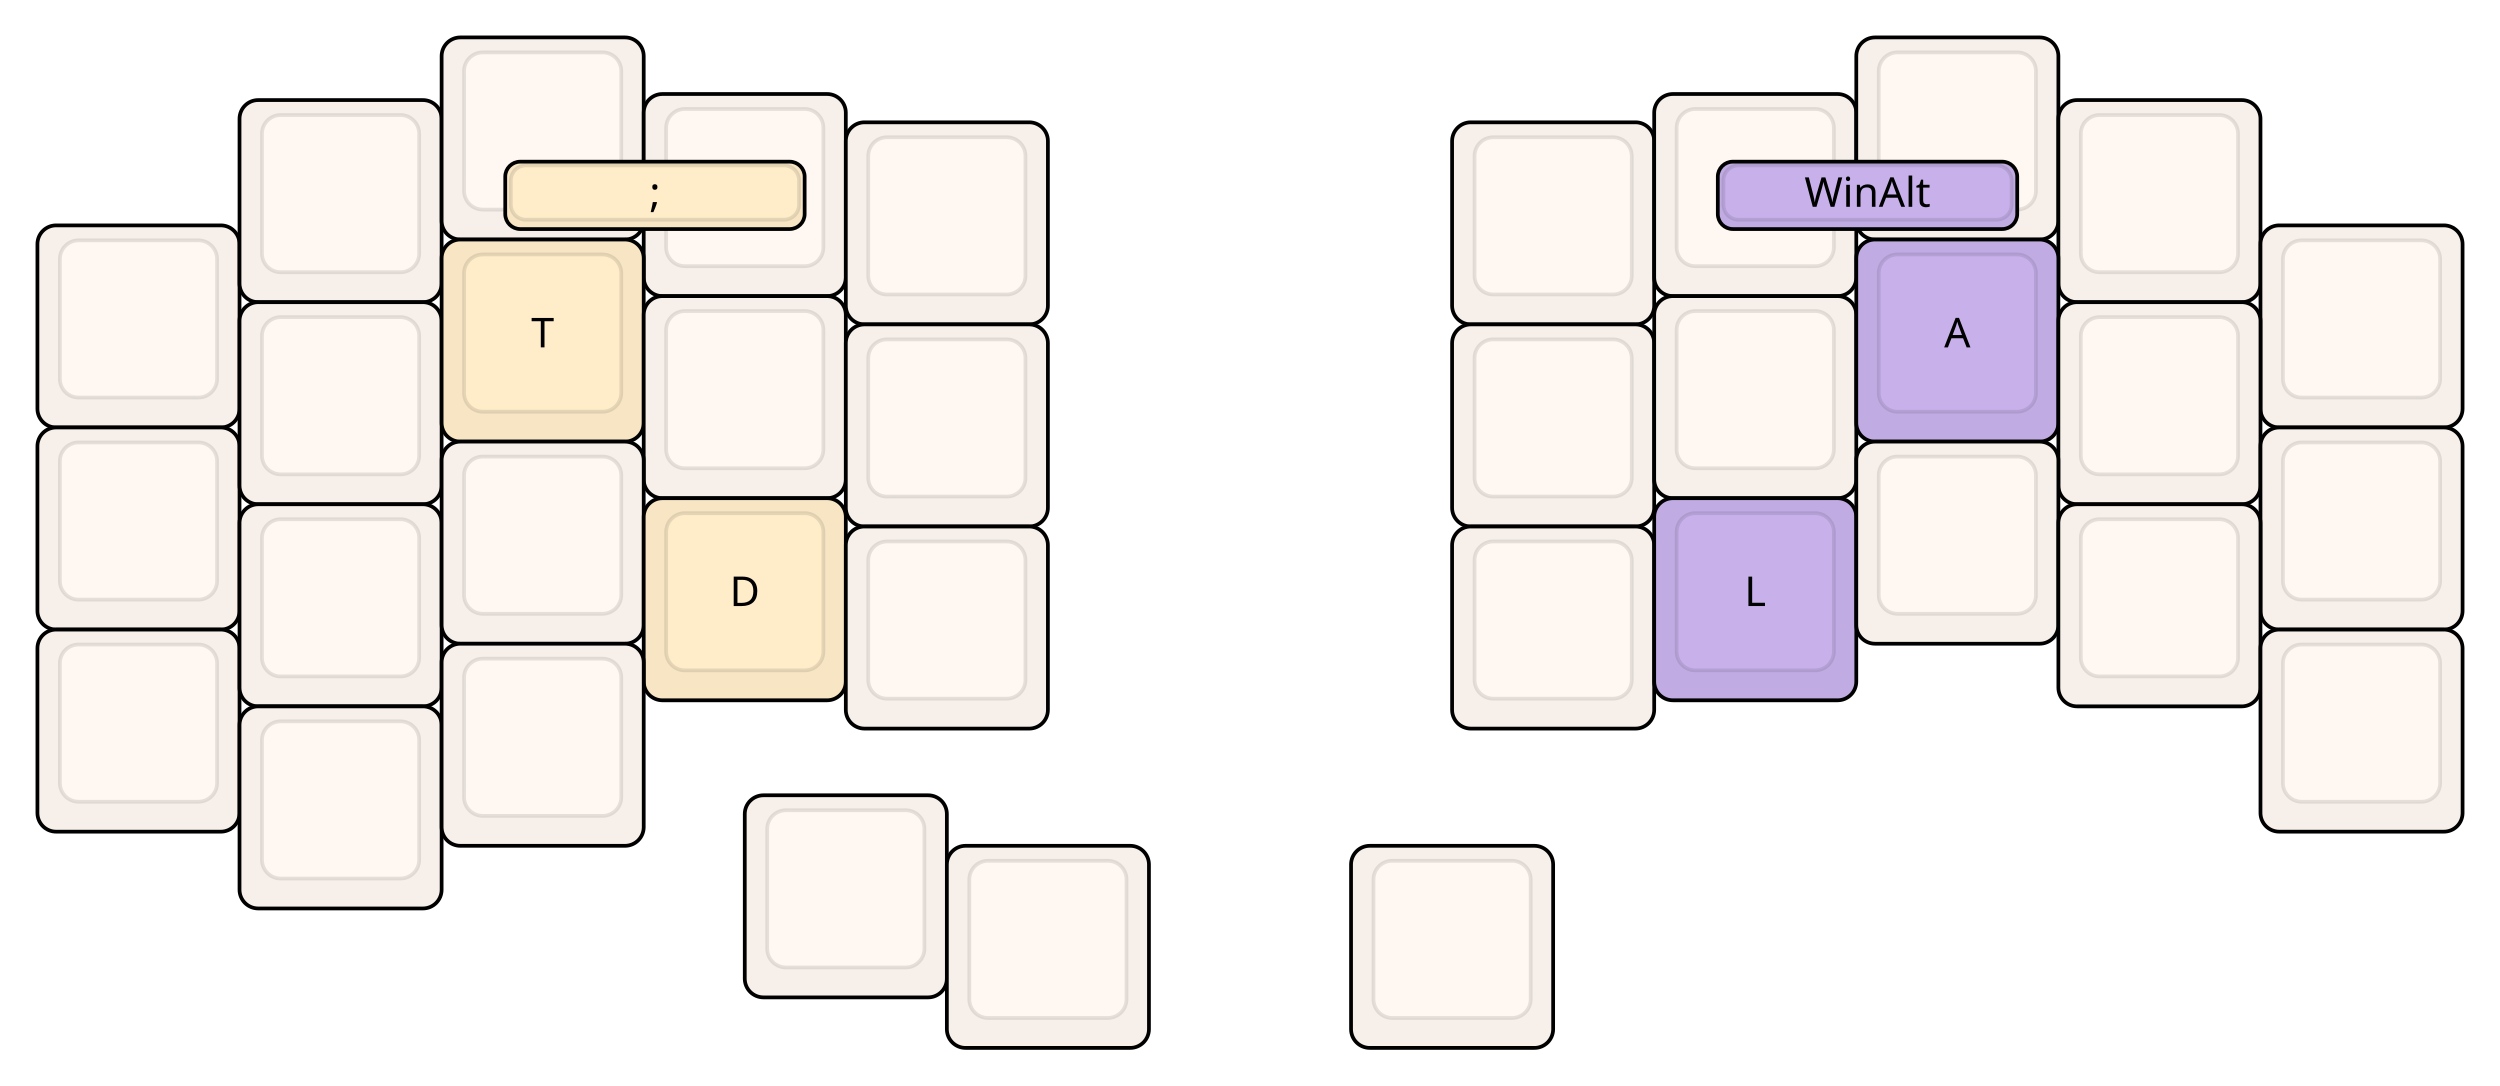
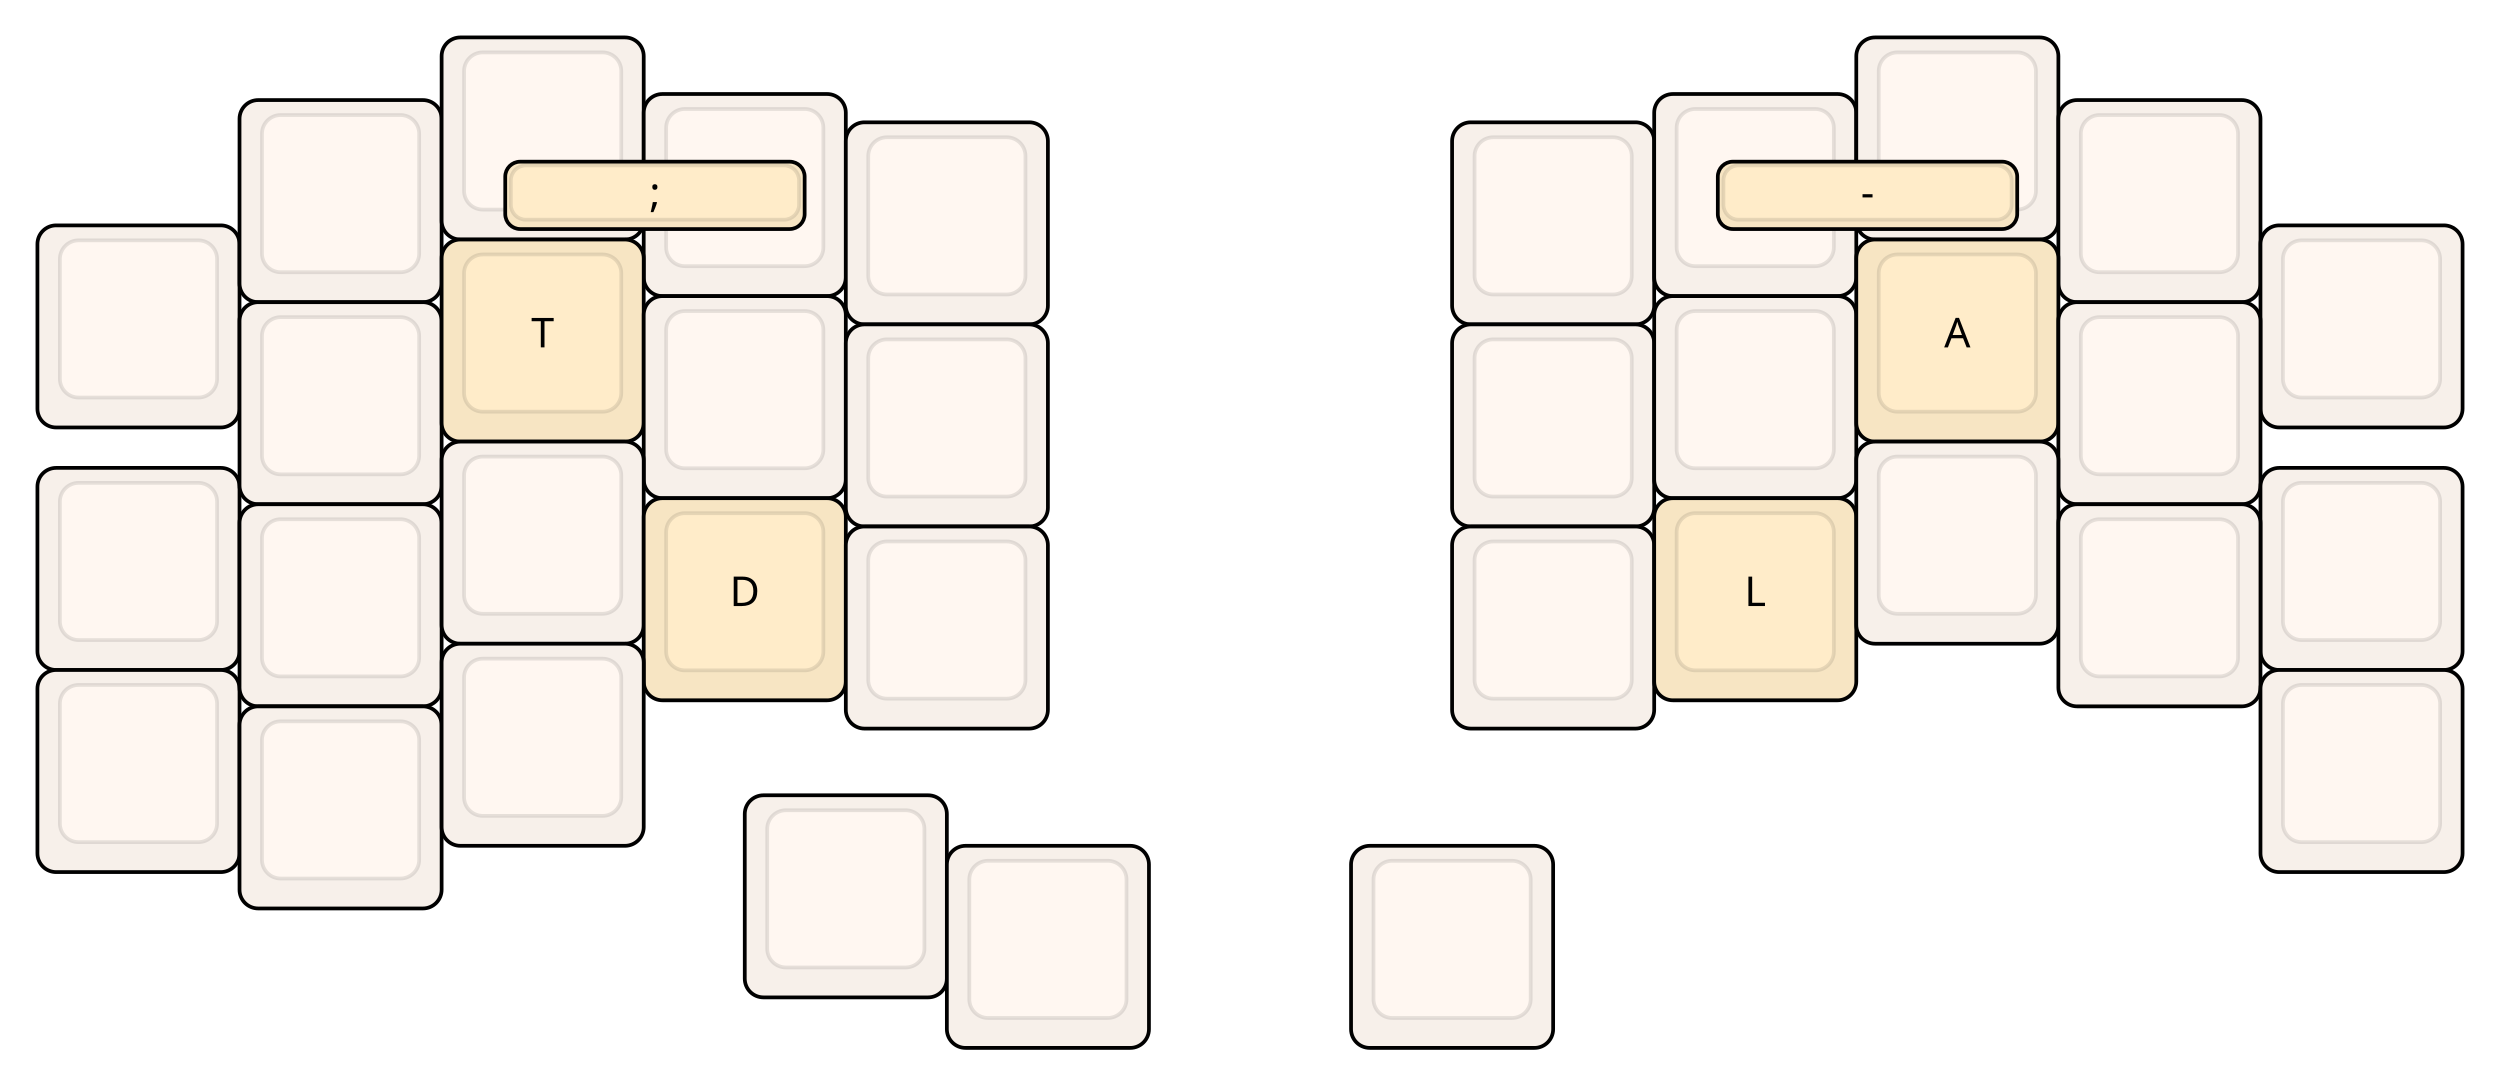
<svg xmlns="http://www.w3.org/2000/svg" width="668px" height="290x" viewBox="0 0 668 290">
  <style type="text/css">
    .keycap .border { stroke: black; stroke-width: 1; }
    .keycap .inner.border { stroke: rgba(0,0,0,.1); }
    .keycap { font-family: sans-serif; font-size: 11px}
    .combo-output { font-family: sans-serif; font-size: 16px}
    .combos .keycap { font-size: 8px}
  </style>
  <g class="keycap combo_background">
    <rect x="10" y="60.22" width="54" height="54" rx="5" fill="#f7f0ea" class="outer border" />
    <rect x="16" y="64.22" width="42" height="42" rx="5" fill="#fff7f1" class="inner border" />
  </g>
  <g class="keycap combo_background">
    <rect x="64" y="26.74" width="54" height="54" rx="5" fill="#f7f0ea" class="outer border" />
    <rect x="70" y="30.74" width="42" height="42" rx="5" fill="#fff7f1" class="inner border" />
  </g>
  <g class="keycap combo_background">
    <rect x="118" y="10" width="54" height="54" rx="5" fill="#f7f0ea" class="outer border" />
    <rect x="124" y="14" width="42" height="42" rx="5" fill="#fff7f1" class="inner border" />
  </g>
  <g class="keycap combo_background">
    <rect x="172" y="25.12" width="54" height="54" rx="5" fill="#f7f0ea" class="outer border" />
    <rect x="178" y="29.12" width="42" height="42" rx="5" fill="#fff7f1" class="inner border" />
  </g>
  <g class="keycap combo_background">
    <rect x="226" y="32.68" width="54" height="54" rx="5" fill="#f7f0ea" class="outer border" />
    <rect x="232" y="36.68" width="42" height="42" rx="5" fill="#fff7f1" class="inner border" />
  </g>
  <g class="keycap combo_background">
    <rect x="388" y="32.68" width="54" height="54" rx="5" fill="#f7f0ea" class="outer border" />
    <rect x="394" y="36.68" width="42" height="42" rx="5" fill="#fff7f1" class="inner border" />
  </g>
  <g class="keycap combo_background">
    <rect x="442" y="25.12" width="54" height="54" rx="5" fill="#f7f0ea" class="outer border" />
    <rect x="448" y="29.12" width="42" height="42" rx="5" fill="#fff7f1" class="inner border" />
  </g>
  <g class="keycap combo_background">
    <rect x="496" y="10" width="54" height="54" rx="5" fill="#f7f0ea" class="outer border" />
    <rect x="502" y="14" width="42" height="42" rx="5" fill="#fff7f1" class="inner border" />
  </g>
  <g class="keycap combo_background">
    <rect x="550" y="26.74" width="54" height="54" rx="5" fill="#f7f0ea" class="outer border" />
    <rect x="556" y="30.74" width="42" height="42" rx="5" fill="#fff7f1" class="inner border" />
  </g>
  <g class="keycap combo_background">
    <rect x="604" y="60.22" width="54" height="54" rx="5" fill="#f7f0ea" class="outer border" />
    <rect x="610" y="64.22" width="42" height="42" rx="5" fill="#fff7f1" class="inner border" />
  </g>
  <g class="keycap combo_background">
-     <rect x="10" y="114.22" width="54" height="54" rx="5" fill="#f7f0ea" class="outer border" />
-     <rect x="16" y="118.22" width="42" height="42" rx="5" fill="#fff7f1" class="inner border" />
+     <rect x="10" y="125.02" width="54" height="54" rx="5" fill="#f7f0ea" class="outer border" />
+     <rect x="16" y="129.02" width="42" height="42" rx="5" fill="#fff7f1" class="inner border" />
  </g>
  <g class="keycap combo_background">
    <rect x="64" y="80.74" width="54" height="54" rx="5" fill="#f7f0ea" class="outer border" />
    <rect x="70" y="84.74" width="42" height="42" rx="5" fill="#fff7f1" class="inner border" />
  </g>
  <g class="keycap default">
    <rect x="118" y="64" width="54" height="54" rx="5" fill="#f7e5c3" class="outer border" />
    <rect x="124" y="68" width="42" height="42" rx="5" fill="#ffecc9" class="inner border" />
    <text x="145" y="89" text-anchor="middle" dominant-baseline="middle" class="main">
      <tspan x="145" dy="0">T</tspan>
    </text>
  </g>
  <g class="keycap combo_background">
    <rect x="172" y="79.12" width="54" height="54" rx="5" fill="#f7f0ea" class="outer border" />
    <rect x="178" y="83.12" width="42" height="42" rx="5" fill="#fff7f1" class="inner border" />
  </g>
  <g class="keycap combo_background">
    <rect x="226" y="86.68" width="54" height="54" rx="5" fill="#f7f0ea" class="outer border" />
    <rect x="232" y="90.68" width="42" height="42" rx="5" fill="#fff7f1" class="inner border" />
  </g>
  <g class="keycap combo_background">
    <rect x="388" y="86.68" width="54" height="54" rx="5" fill="#f7f0ea" class="outer border" />
    <rect x="394" y="90.68" width="42" height="42" rx="5" fill="#fff7f1" class="inner border" />
  </g>
  <g class="keycap combo_background">
    <rect x="442" y="79.12" width="54" height="54" rx="5" fill="#f7f0ea" class="outer border" />
    <rect x="448" y="83.12" width="42" height="42" rx="5" fill="#fff7f1" class="inner border" />
  </g>
-   <g class="keycap layer_down">
-     <rect x="496" y="64" width="54" height="54" rx="5" fill="#c1abe3" class="outer border" />
-     <rect x="502" y="68" width="42" height="42" rx="5" fill="#c8b1eb" class="inner border" />
+   <g class="keycap default">
+     <rect x="496" y="64" width="54" height="54" rx="5" fill="#f7e5c3" class="outer border" />
+     <rect x="502" y="68" width="42" height="42" rx="5" fill="#ffecc9" class="inner border" />
    <text x="523" y="89" text-anchor="middle" dominant-baseline="middle" class="main">
      <tspan x="523" dy="0">A</tspan>
    </text>
  </g>
  <g class="keycap combo_background">
    <rect x="550" y="80.74" width="54" height="54" rx="5" fill="#f7f0ea" class="outer border" />
    <rect x="556" y="84.74" width="42" height="42" rx="5" fill="#fff7f1" class="inner border" />
  </g>
  <g class="keycap combo_background">
-     <rect x="604" y="114.22" width="54" height="54" rx="5" fill="#f7f0ea" class="outer border" />
-     <rect x="610" y="118.22" width="42" height="42" rx="5" fill="#fff7f1" class="inner border" />
+     <rect x="604" y="125.02" width="54" height="54" rx="5" fill="#f7f0ea" class="outer border" />
+     <rect x="610" y="129.02" width="42" height="42" rx="5" fill="#fff7f1" class="inner border" />
  </g>
  <g class="keycap combo_background">
-     <rect x="10" y="168.22" width="54" height="54" rx="5" fill="#f7f0ea" class="outer border" />
-     <rect x="16" y="172.22" width="42" height="42" rx="5" fill="#fff7f1" class="inner border" />
+     <rect x="10" y="179.02" width="54" height="54" rx="5" fill="#f7f0ea" class="outer border" />
+     <rect x="16" y="183.02" width="42" height="42" rx="5" fill="#fff7f1" class="inner border" />
  </g>
  <g class="keycap combo_background">
    <rect x="64" y="134.74" width="54" height="54" rx="5" fill="#f7f0ea" class="outer border" />
    <rect x="70" y="138.74" width="42" height="42" rx="5" fill="#fff7f1" class="inner border" />
  </g>
  <g class="keycap combo_background">
    <rect x="118" y="118" width="54" height="54" rx="5" fill="#f7f0ea" class="outer border" />
    <rect x="124" y="122" width="42" height="42" rx="5" fill="#fff7f1" class="inner border" />
  </g>
  <g class="keycap default">
    <rect x="172" y="133.12" width="54" height="54" rx="5" fill="#f7e5c3" class="outer border" />
    <rect x="178" y="137.12" width="42" height="42" rx="5" fill="#ffecc9" class="inner border" />
    <text x="199" y="158.12" text-anchor="middle" dominant-baseline="middle" class="main">
      <tspan x="199" dy="0">D</tspan>
    </text>
  </g>
  <g class="keycap combo_background">
    <rect x="226" y="140.68" width="54" height="54" rx="5" fill="#f7f0ea" class="outer border" />
    <rect x="232" y="144.68" width="42" height="42" rx="5" fill="#fff7f1" class="inner border" />
  </g>
  <g class="keycap combo_background">
    <rect x="388" y="140.68" width="54" height="54" rx="5" fill="#f7f0ea" class="outer border" />
    <rect x="394" y="144.68" width="42" height="42" rx="5" fill="#fff7f1" class="inner border" />
  </g>
-   <g class="keycap layer_down">
-     <rect x="442" y="133.12" width="54" height="54" rx="5" fill="#c1abe3" class="outer border" />
-     <rect x="448" y="137.12" width="42" height="42" rx="5" fill="#c8b1eb" class="inner border" />
+   <g class="keycap default">
+     <rect x="442" y="133.12" width="54" height="54" rx="5" fill="#f7e5c3" class="outer border" />
+     <rect x="448" y="137.12" width="42" height="42" rx="5" fill="#ffecc9" class="inner border" />
    <text x="469" y="158.12" text-anchor="middle" dominant-baseline="middle" class="main">
      <tspan x="469" dy="0">L</tspan>
    </text>
  </g>
  <g class="keycap combo_background">
    <rect x="496" y="118" width="54" height="54" rx="5" fill="#f7f0ea" class="outer border" />
    <rect x="502" y="122" width="42" height="42" rx="5" fill="#fff7f1" class="inner border" />
  </g>
  <g class="keycap combo_background">
    <rect x="550" y="134.74" width="54" height="54" rx="5" fill="#f7f0ea" class="outer border" />
    <rect x="556" y="138.74" width="42" height="42" rx="5" fill="#fff7f1" class="inner border" />
  </g>
  <g class="keycap combo_background">
-     <rect x="604" y="168.22" width="54" height="54" rx="5" fill="#f7f0ea" class="outer border" />
-     <rect x="610" y="172.22" width="42" height="42" rx="5" fill="#fff7f1" class="inner border" />
+     <rect x="604" y="179.02" width="54" height="54" rx="5" fill="#f7f0ea" class="outer border" />
+     <rect x="610" y="183.02" width="42" height="42" rx="5" fill="#fff7f1" class="inner border" />
  </g>
  <g class="keycap combo_background">
    <rect x="64" y="188.74" width="54" height="54" rx="5" fill="#f7f0ea" class="outer border" />
    <rect x="70" y="192.74" width="42" height="42" rx="5" fill="#fff7f1" class="inner border" />
  </g>
  <g class="keycap combo_background">
    <rect x="118" y="172" width="54" height="54" rx="5" fill="#f7f0ea" class="outer border" />
    <rect x="124" y="176" width="42" height="42" rx="5" fill="#fff7f1" class="inner border" />
  </g>
  <g class="keycap combo_background">
    <rect x="199" y="212.5" width="54" height="54" rx="5" fill="#f7f0ea" class="outer border" />
    <rect x="205" y="216.5" width="42" height="42" rx="5" fill="#fff7f1" class="inner border" />
  </g>
  <g class="keycap combo_background">
    <rect x="253" y="226" width="54" height="54" rx="5" fill="#f7f0ea" class="outer border" />
    <rect x="259" y="230" width="42" height="42" rx="5" fill="#fff7f1" class="inner border" />
  </g>
  <g class="keycap combo_background">
    <rect x="361" y="226" width="54" height="54" rx="5" fill="#f7f0ea" class="outer border" />
    <rect x="367" y="230" width="42" height="42" rx="5" fill="#fff7f1" class="inner border" />
  </g>
  <g class="keycap default">
    <rect x="135" y="43.2" width="80" height="18" rx="4" fill="#f7e5c3" class="outer border" />
    <rect x="136.5" y="44.2" width="77" height="14.5" rx="4" fill="#ffecc9" class="inner border" />
    <text x="175" y="51.45" text-anchor="middle" dominant-baseline="middle" class="main">
      <tspan x="175" dy="0">;</tspan>
    </text>
  </g>
-   <g class="keycap layer_down">
-     <rect x="459" y="43.2" width="80" height="18" rx="4" fill="#c1abe3" class="outer border" />
-     <rect x="460.5" y="44.2" width="77" height="14.5" rx="4" fill="#c8b1eb" class="inner border" />
+   <g class="keycap default">
+     <rect x="459" y="43.2" width="80" height="18" rx="4" fill="#f7e5c3" class="outer border" />
+     <rect x="460.5" y="44.2" width="77" height="14.5" rx="4" fill="#ffecc9" class="inner border" />
    <text x="499" y="51.45" text-anchor="middle" dominant-baseline="middle" class="main">
-       <tspan x="499" dy="0">WinAlt</tspan>
+       <tspan x="499" dy="0">-</tspan>
    </text>
  </g>
</svg>
